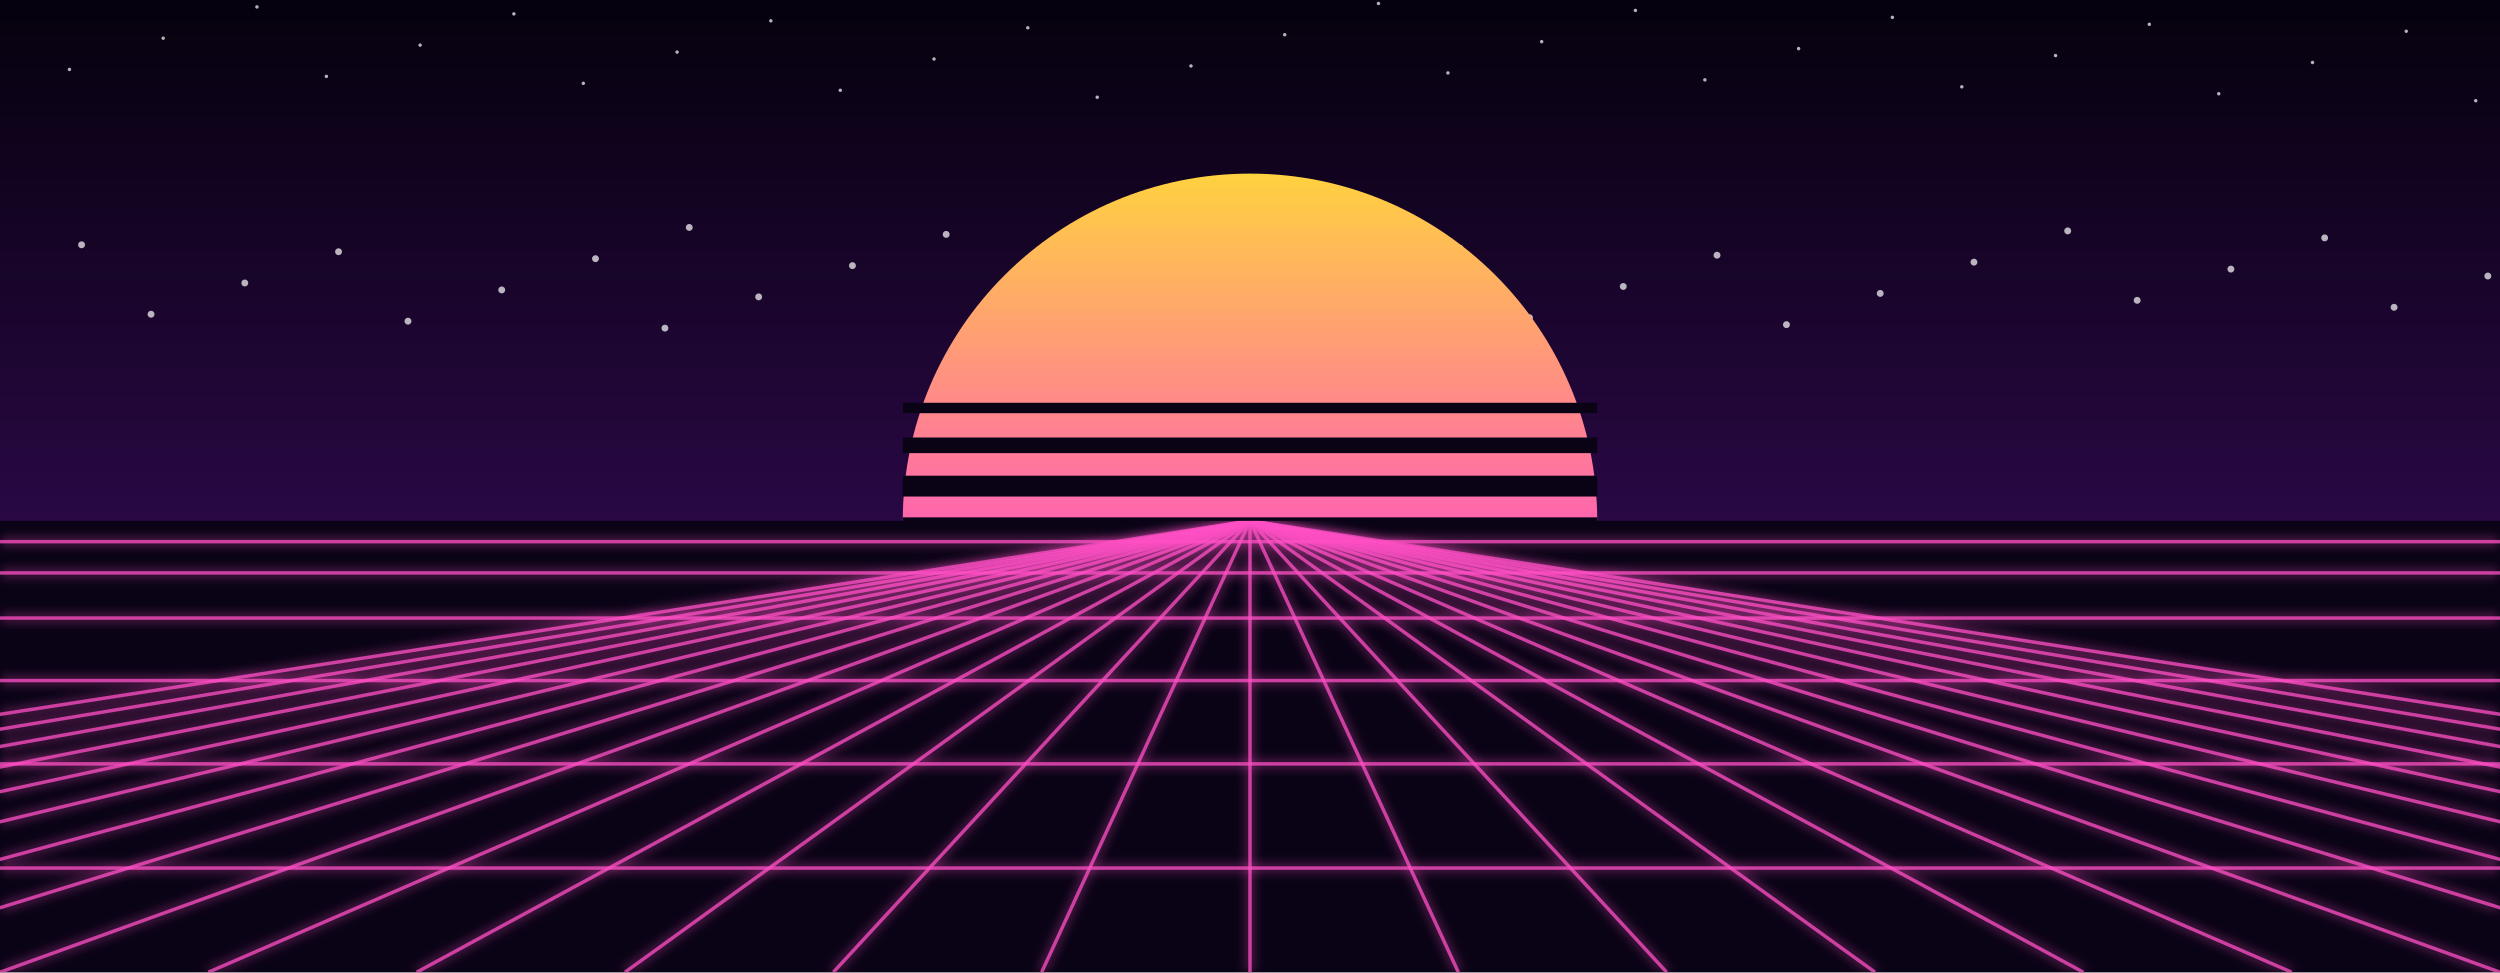
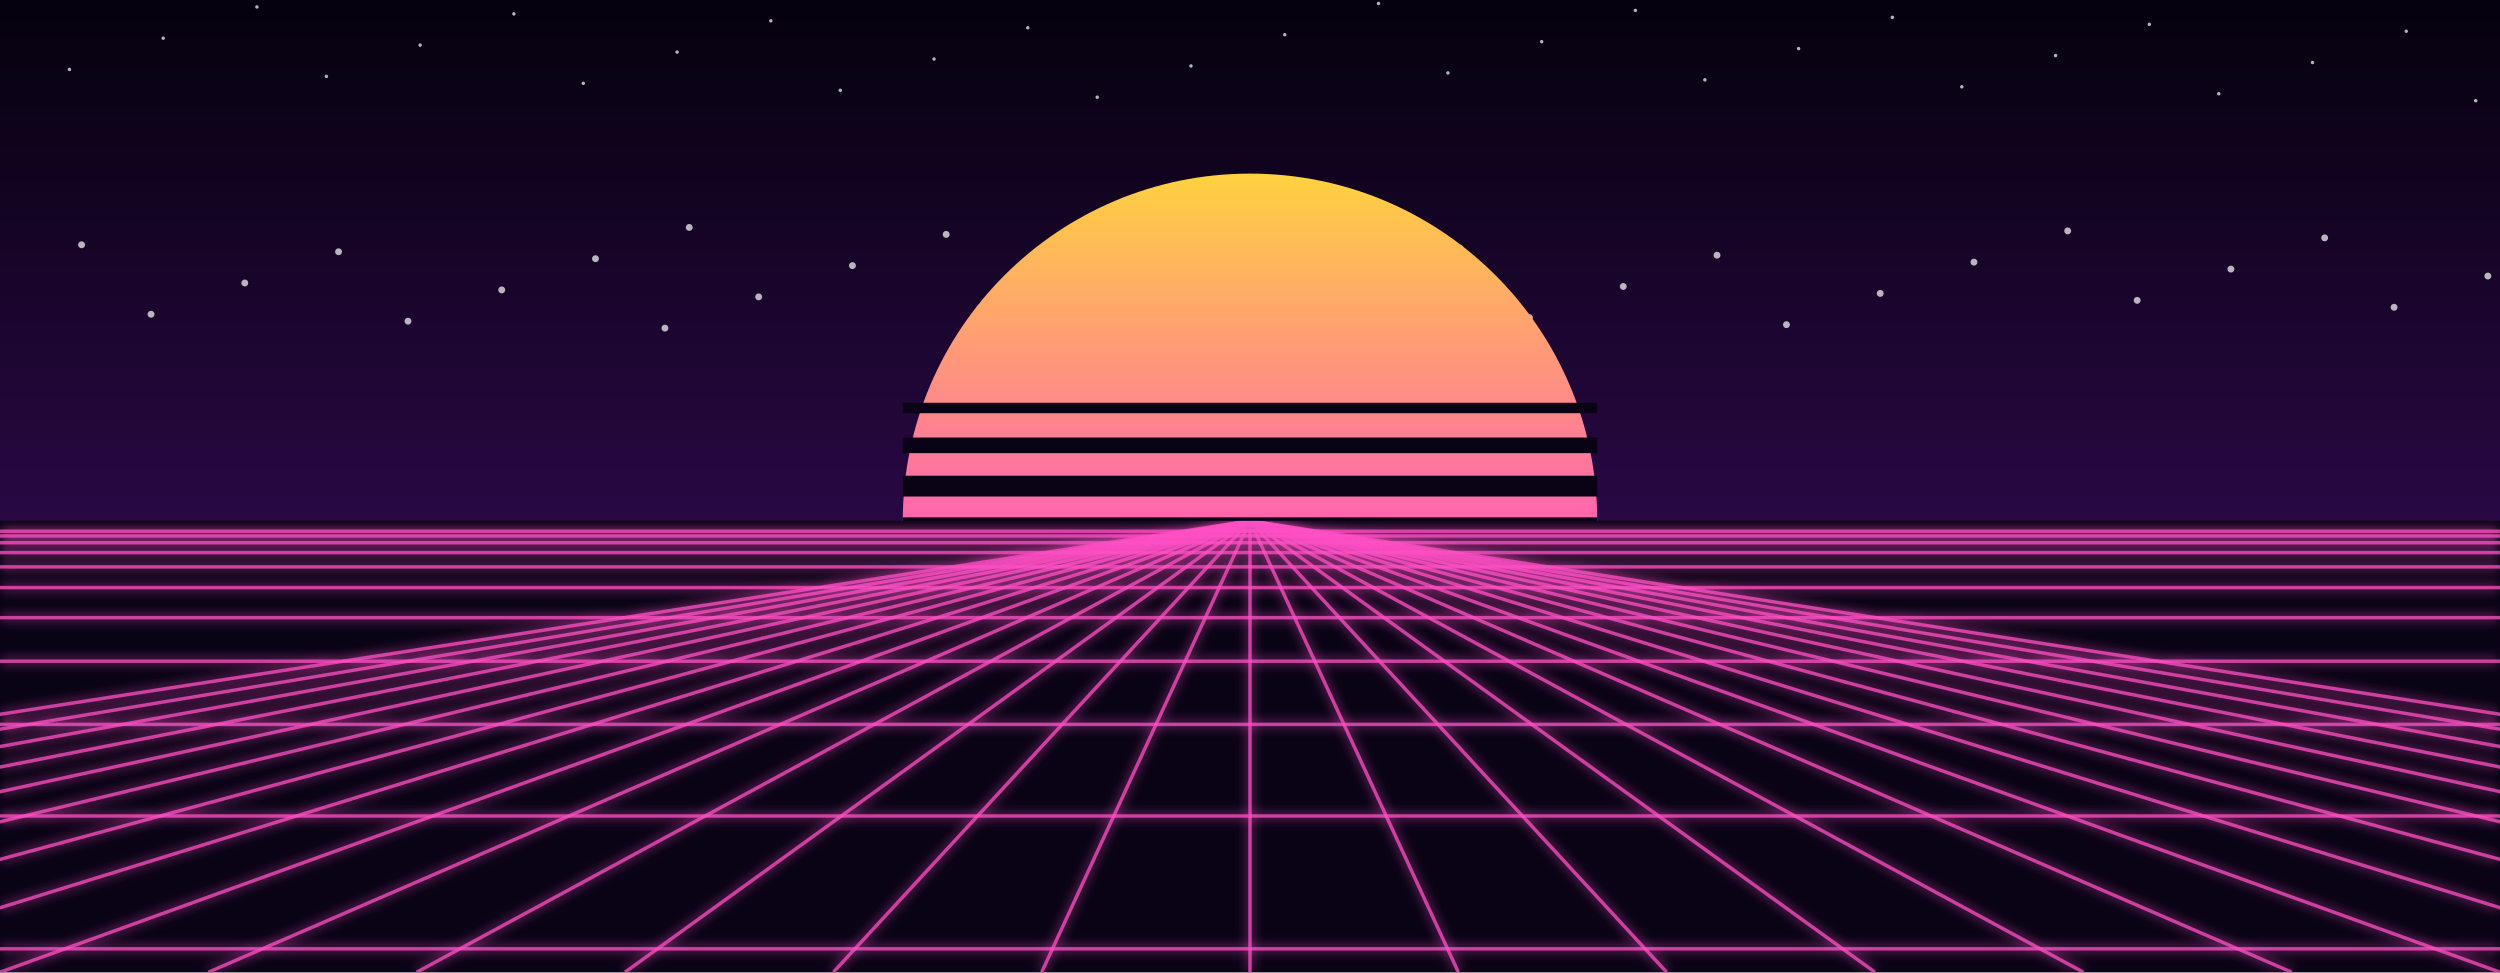
<svg xmlns="http://www.w3.org/2000/svg" width="1440" height="560" viewBox="0 0 1440 560" preserveAspectRatio="xMidYMid slice">
  <defs>
    <linearGradient id="sky" x1="0" y1="0" x2="0" y2="1">
      <stop offset="0" stop-color="#05010d" />
      <stop offset=".55" stop-color="#2a0845" />
      <stop offset=".56" stop-color="#14052a" />
      <stop offset="1" stop-color="#0a0316" />
    </linearGradient>
    <linearGradient id="sun" x1="0" y1="0" x2="0" y2="1">
      <stop offset="0" stop-color="#ffd23f" />
      <stop offset=".6" stop-color="#ff4fc4" />
      <stop offset="1" stop-color="#b0127f" />
    </linearGradient>
    <filter id="g" x="-50%" y="-50%" width="200%" height="200%">
      <feGaussianBlur stdDeviation="3" result="b" />
      <feMerge>
        <feMergeNode in="b" />
        <feMergeNode in="SourceGraphic" />
      </feMerge>
    </filter>
    <clipPath id="floor">
      <rect y="300" width="1440" height="260" />
    </clipPath>
  </defs>
  <rect width="1440" height="560" fill="url(#sky)" />
  <g fill="#fff" opacity=".7">
    <circle cx="397" cy="131" r="2" />
    <circle cx="794" cy="2" r="1" />
    <circle cx="1191" cy="133" r="2" />
    <circle cx="148" cy="4" r="1" />
    <circle cx="545" cy="135" r="2" />
    <circle cx="942" cy="6" r="1" />
    <circle cx="1339" cy="137" r="2" />
    <circle cx="296" cy="8" r="1" />
    <circle cx="693" cy="139" r="2" />
    <circle cx="1090" cy="10" r="1" />
    <circle cx="47" cy="141" r="2" />
    <circle cx="444" cy="12" r="1" />
    <circle cx="841" cy="143" r="2" />
    <circle cx="1238" cy="14" r="1" />
    <circle cx="195" cy="145" r="2" />
    <circle cx="592" cy="16" r="1" />
    <circle cx="989" cy="147" r="2" />
    <circle cx="1386" cy="18" r="1" />
    <circle cx="343" cy="149" r="2" />
    <circle cx="740" cy="20" r="1" />
    <circle cx="1137" cy="151" r="2" />
    <circle cx="94" cy="22" r="1" />
    <circle cx="491" cy="153" r="2" />
    <circle cx="888" cy="24" r="1" />
    <circle cx="1285" cy="155" r="2" />
    <circle cx="242" cy="26" r="1" />
    <circle cx="639" cy="157" r="2" />
    <circle cx="1036" cy="28" r="1" />
    <circle cx="1433" cy="159" r="2" />
    <circle cx="390" cy="30" r="1" />
    <circle cx="787" cy="161" r="2" />
    <circle cx="1184" cy="32" r="1" />
    <circle cx="141" cy="163" r="2" />
    <circle cx="538" cy="34" r="1" />
    <circle cx="935" cy="165" r="2" />
    <circle cx="1332" cy="36" r="1" />
    <circle cx="289" cy="167" r="2" />
    <circle cx="686" cy="38" r="1" />
    <circle cx="1083" cy="169" r="2" />
    <circle cx="40" cy="40" r="1" />
    <circle cx="437" cy="171" r="2" />
    <circle cx="834" cy="42" r="1" />
    <circle cx="1231" cy="173" r="2" />
    <circle cx="188" cy="44" r="1" />
    <circle cx="585" cy="175" r="2" />
    <circle cx="982" cy="46" r="1" />
    <circle cx="1379" cy="177" r="2" />
    <circle cx="336" cy="48" r="1" />
    <circle cx="733" cy="179" r="2" />
    <circle cx="1130" cy="50" r="1" />
    <circle cx="87" cy="181" r="2" />
    <circle cx="484" cy="52" r="1" />
    <circle cx="881" cy="183" r="2" />
    <circle cx="1278" cy="54" r="1" />
    <circle cx="235" cy="185" r="2" />
    <circle cx="632" cy="56" r="1" />
    <circle cx="1029" cy="187" r="2" />
    <circle cx="1426" cy="58" r="1" />
    <circle cx="383" cy="189" r="2" />
  </g>
  <circle cx="720" cy="300" r="200" fill="url(#sun)" />
  <rect x="520" y="232" width="400" height="6" fill="#0a0316" />
  <rect x="520" y="252" width="400" height="9" fill="#0a0316" />
  <rect x="520" y="274" width="400" height="12" fill="#0a0316" />
  <rect x="520" y="298" width="400" height="15" fill="#0a0316" />
  <rect y="300" width="1440" height="260" fill="#0a0316" />
  <g clip-path="url(#floor)" stroke="#ff4fc4" stroke-opacity=".75" stroke-width="2" filter="url(#g)">
    <path d="M720 300L-960 560" />
    <path d="M720 300L-840 560" />
    <path d="M720 300L-720 560" />
    <path d="M720 300L-600 560" />
    <path d="M720 300L-480 560" />
    <path d="M720 300L-360 560" />
    <path d="M720 300L-240 560" />
    <path d="M720 300L-120 560" />
    <path d="M720 300L0 560" />
    <path d="M720 300L120 560" />
    <path d="M720 300L240 560" />
    <path d="M720 300L360 560" />
    <path d="M720 300L480 560" />
    <path d="M720 300L600 560" />
    <path d="M720 300L720 560" />
    <path d="M720 300L840 560" />
    <path d="M720 300L960 560" />
    <path d="M720 300L1080 560" />
    <path d="M720 300L1200 560" />
    <path d="M720 300L1320 560" />
    <path d="M720 300L1440 560" />
    <path d="M720 300L1560 560" />
    <path d="M720 300L1680 560" />
    <path d="M720 300L1800 560" />
    <path d="M720 300L1920 560" />
    <path d="M720 300L2040 560" />
    <path d="M720 300L2160 560" />
    <path d="M720 300L2280 560" />
    <path d="M720 300L2400 560" />
-     <path d="M0 312H1440" />
-     <path d="M0 330H1440" />
-     <path d="M0 356H1440" />
-     <path d="M0 392H1440" />
-     <path d="M0 440H1440" />
-     <path d="M0 500H1440" />
+     <path d="M0 306.000H1440" />
+     <path d="M0 308.700H1440" />
+     <path d="M0 312.615H1440" />
+     <path d="M0 318.292H1440" />
+     <path d="M0 326.523H1440" />
+     <path d="M0 338.458H1440" />
+     <path d="M0 355.765H1440" />
+     <path d="M0 380.859H1440" />
+     <path d="M0 417.245H1440" />
+     <path d="M0 470.006H1440" />
+     <path d="M0 546.508H1440" />
  </g>
  <path d="M0 300H1440" stroke="#3ce8ff" stroke-width="3" filter="url(#g)" />
</svg>
